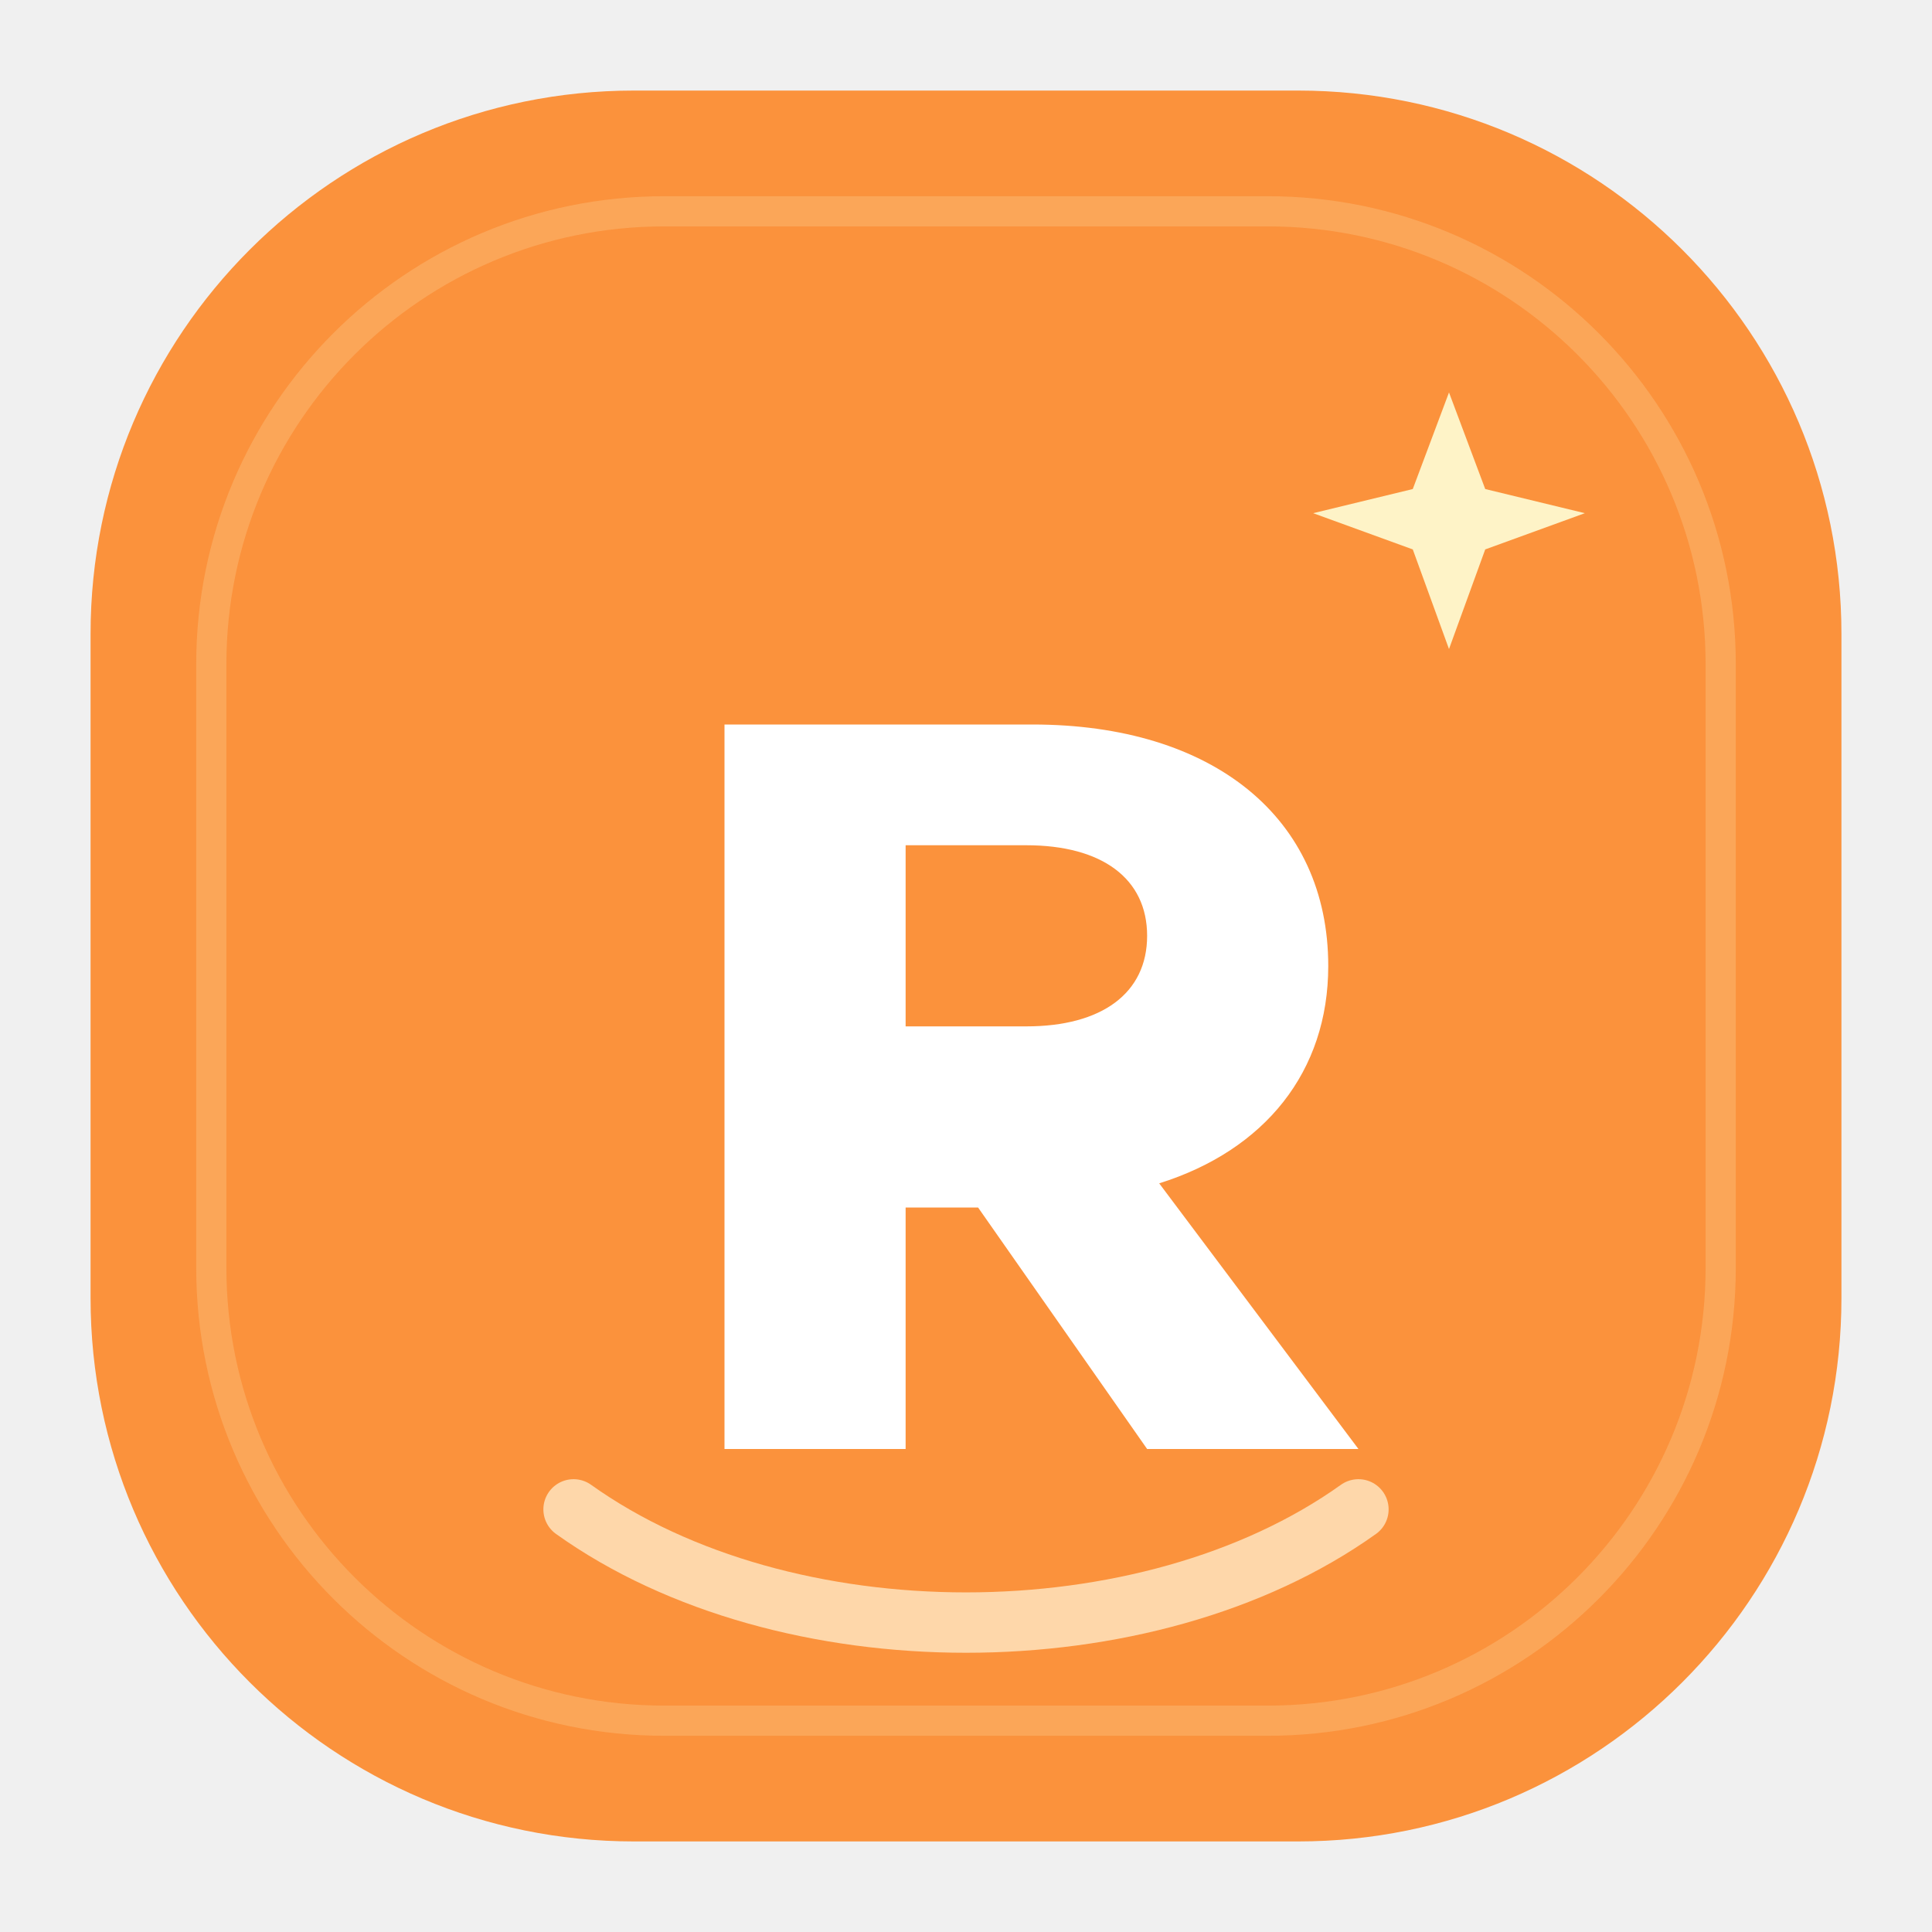
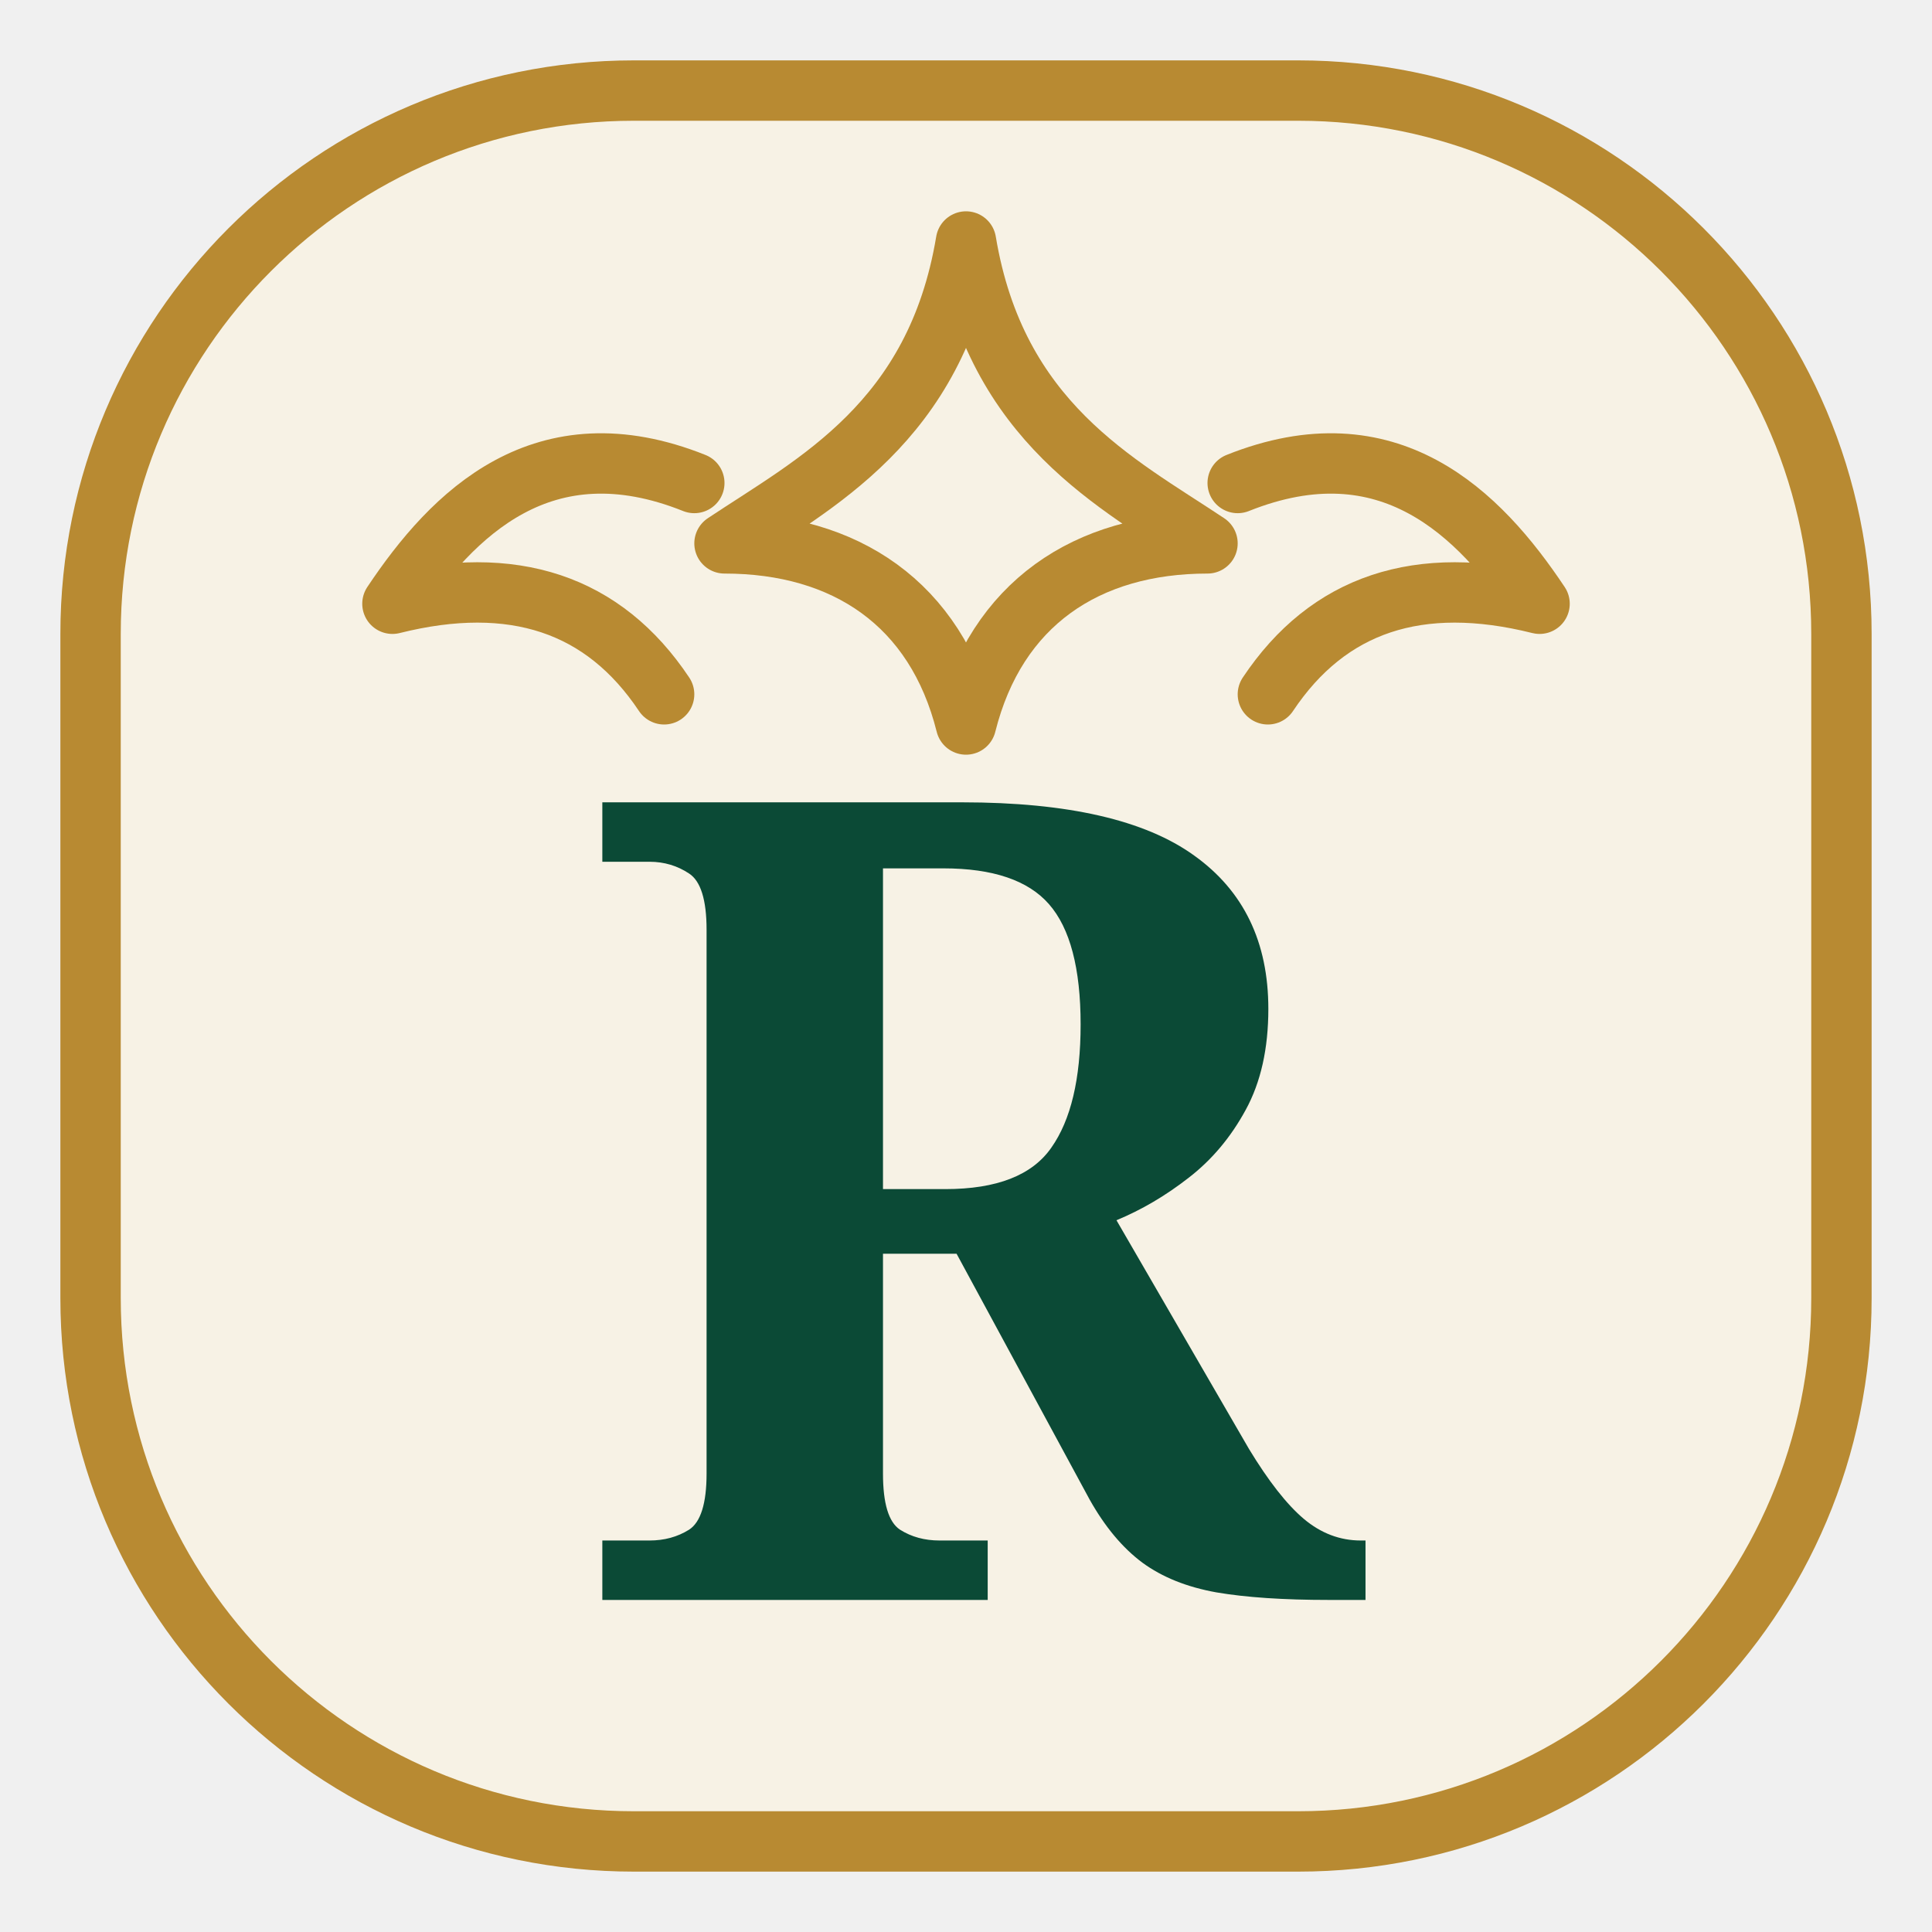
<svg xmlns="http://www.w3.org/2000/svg" viewBox="0 0 64 64">
-   <defs>
-     <linearGradient id="a" x1="8" y1="6" x2="56" y2="60">
-       <stop stop-color="#fb923c" />
-       <stop offset=".52" stop-color="#f97316" />
-       <stop offset="1" stop-color="#c2410c" />
-     </linearGradient>
-   </defs>
-   <rect x="3" y="3" width="58" height="58" rx="18" fill="url(#a)" />
-   <rect x="7" y="7" width="50" height="50" rx="15" fill="none" stroke="#fdba74" stroke-opacity=".5" />
-   <path d="M24 43V24h10.2c6 0 9.8 3.1 9.8 8 0 3.5-2.1 6.1-5.6 7.2L45 48h-7l-5.6-8H30v8h-6Zm6-9h4c2.5 0 4-1.1 4-3s-1.5-3-4-3h-4v6Z" fill="#fff" />
-   <path d="m48 13 1.2 3.2L52.5 17l-3.3 1.2L48 21.5l-1.2-3.3-3.3-1.2 3.3-.8L48 13Z" fill="#fef3c7" />
-   <path d="M19 50c7 5 19 5 26 0" fill="none" stroke="#fed7aa" stroke-width="2" stroke-linecap="round" />
+   <rect x="3" y="3" width="58" height="58" rx="18" fill="#f7f2e5" stroke="#b88a32" stroke-width="2" />
+   <g fill="none" stroke="#b88a32" stroke-linecap="round" stroke-linejoin="round" stroke-width="2">
+     <path d="M32 8c-1 6-5 8-8 10 4 0 7 2 8 6 1-4 4-6 8-6-3-2-7-4-8-10Z" />
+     <path d="M23 16c-5-2-8 1-10 4 4-1 7 0 9 3M41 16c5-2 8 1 10 4-4-1-7 0-9 3" />
+   </g>
+   <text x="32" y="53" text-anchor="middle" fill="#0b4a36" font-family="Georgia,serif" font-size="37" font-weight="700">R</text>
</svg>
